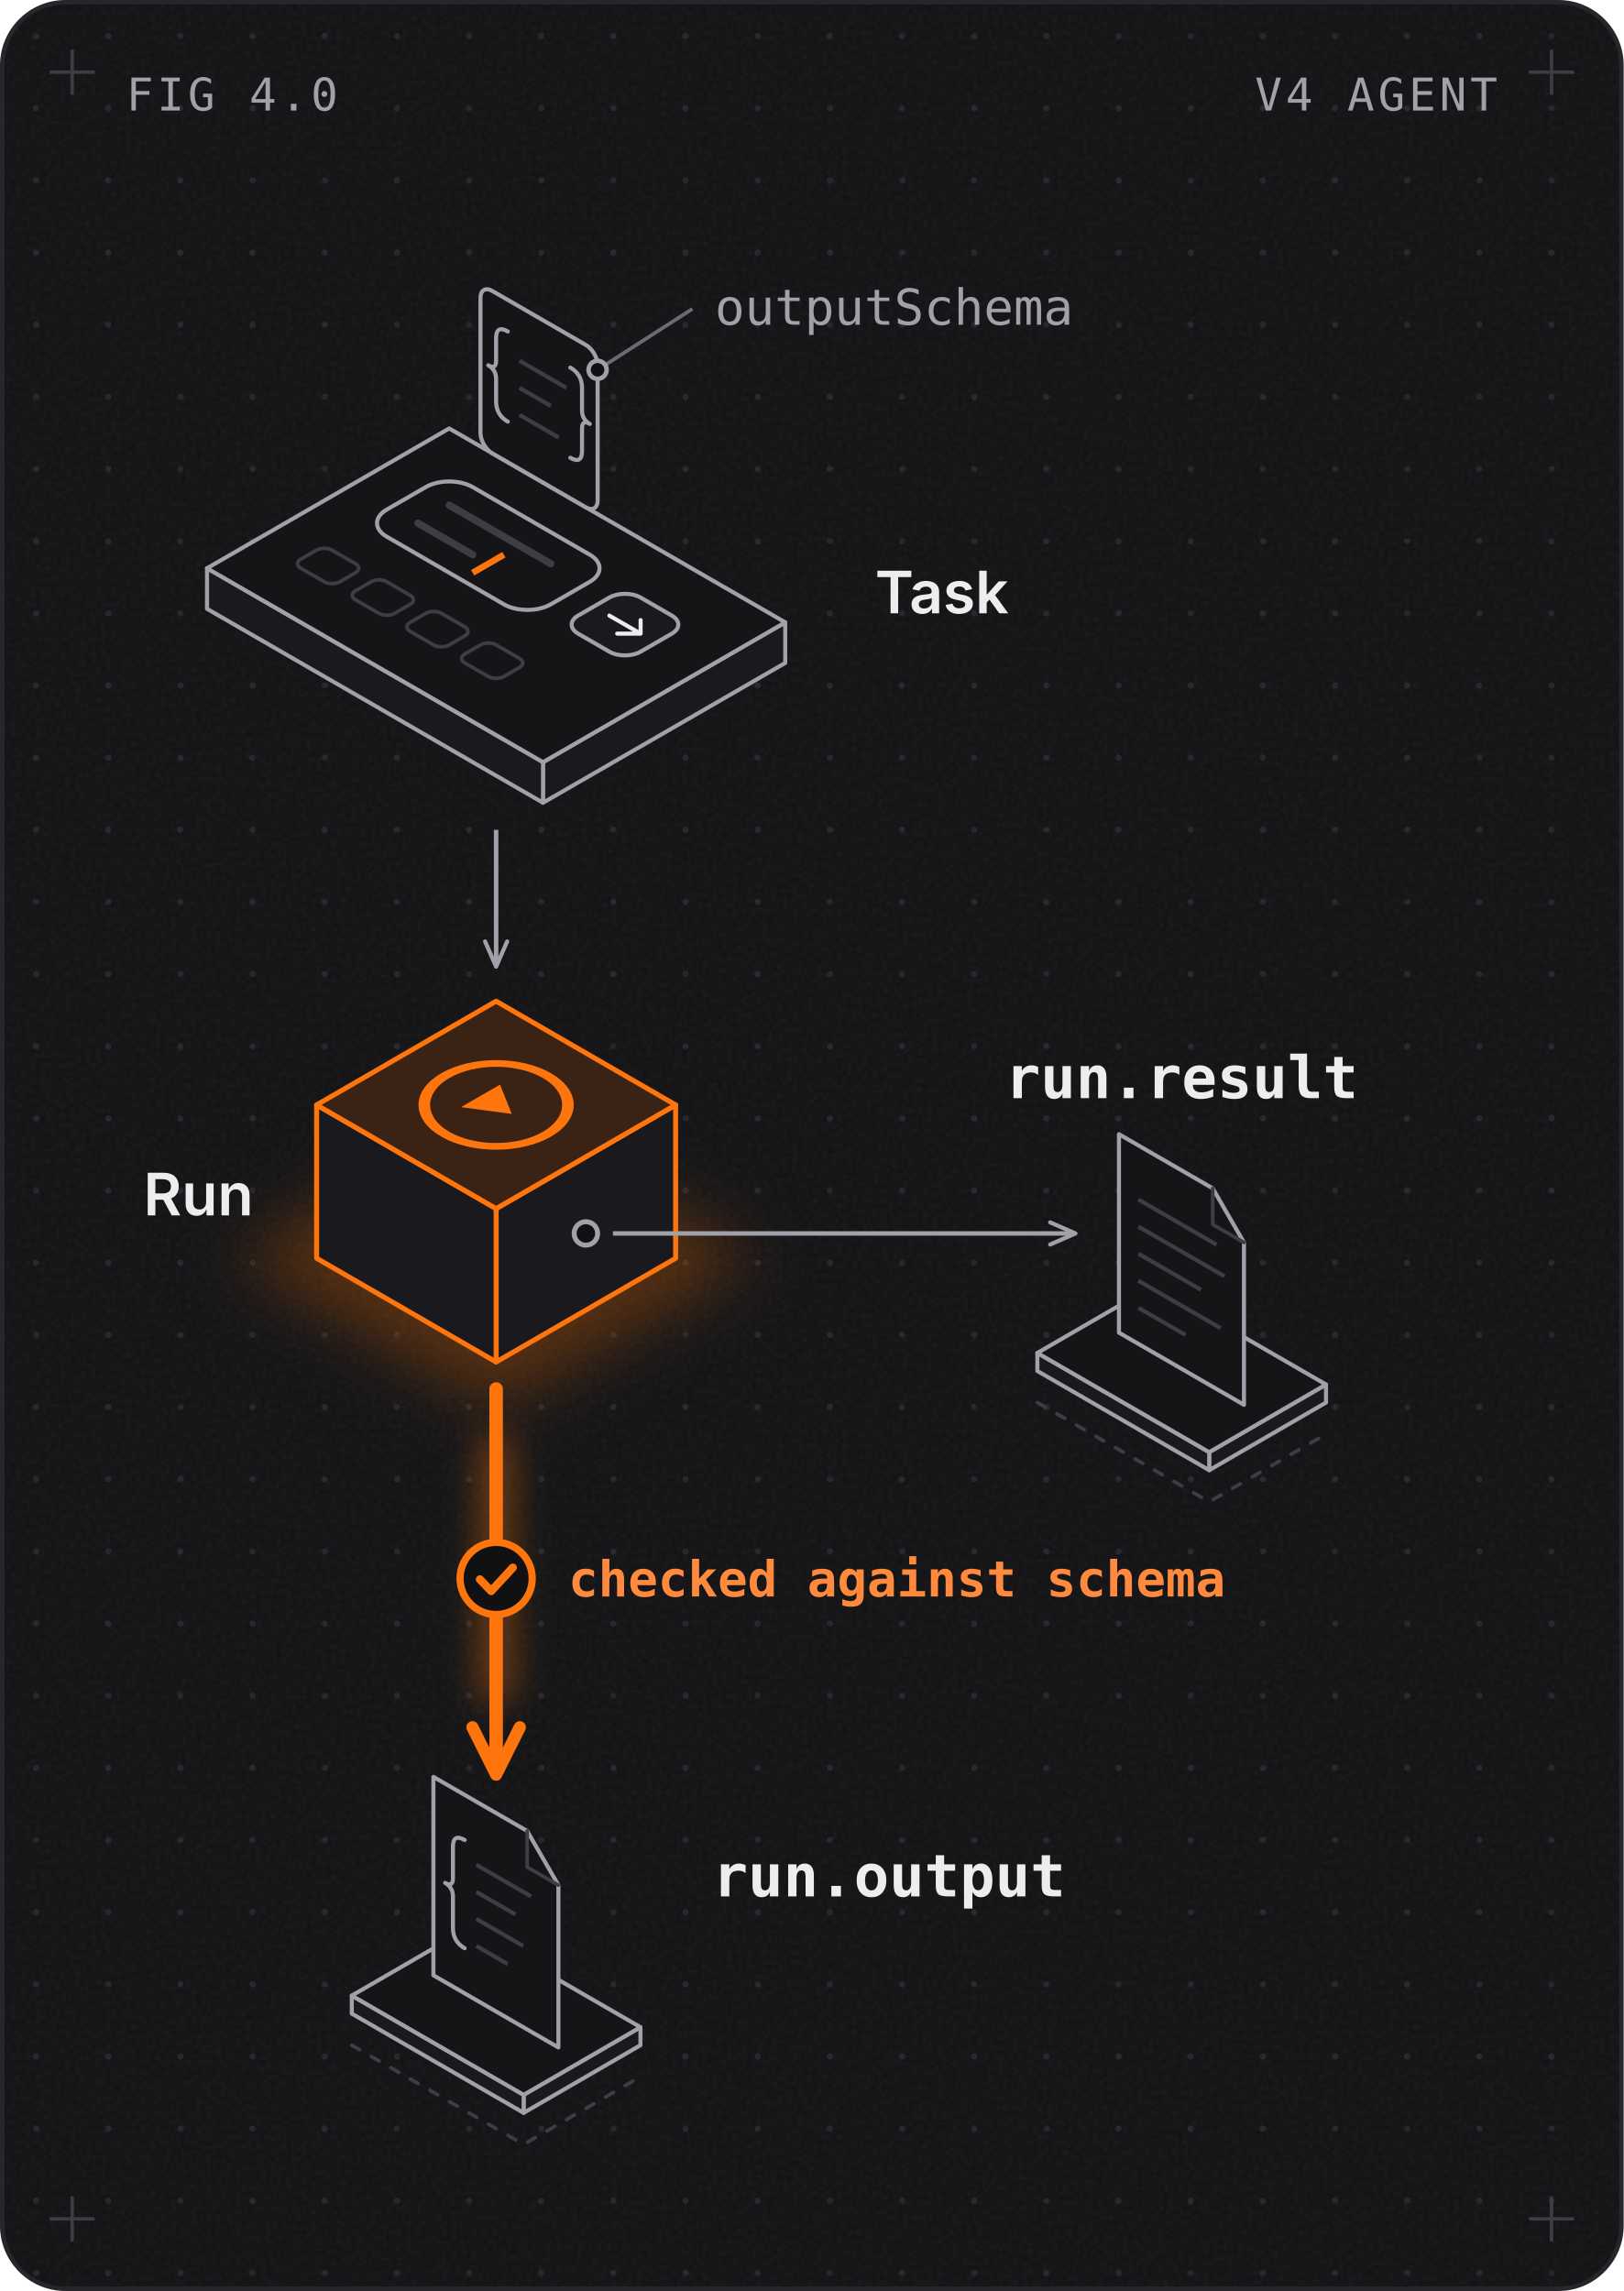
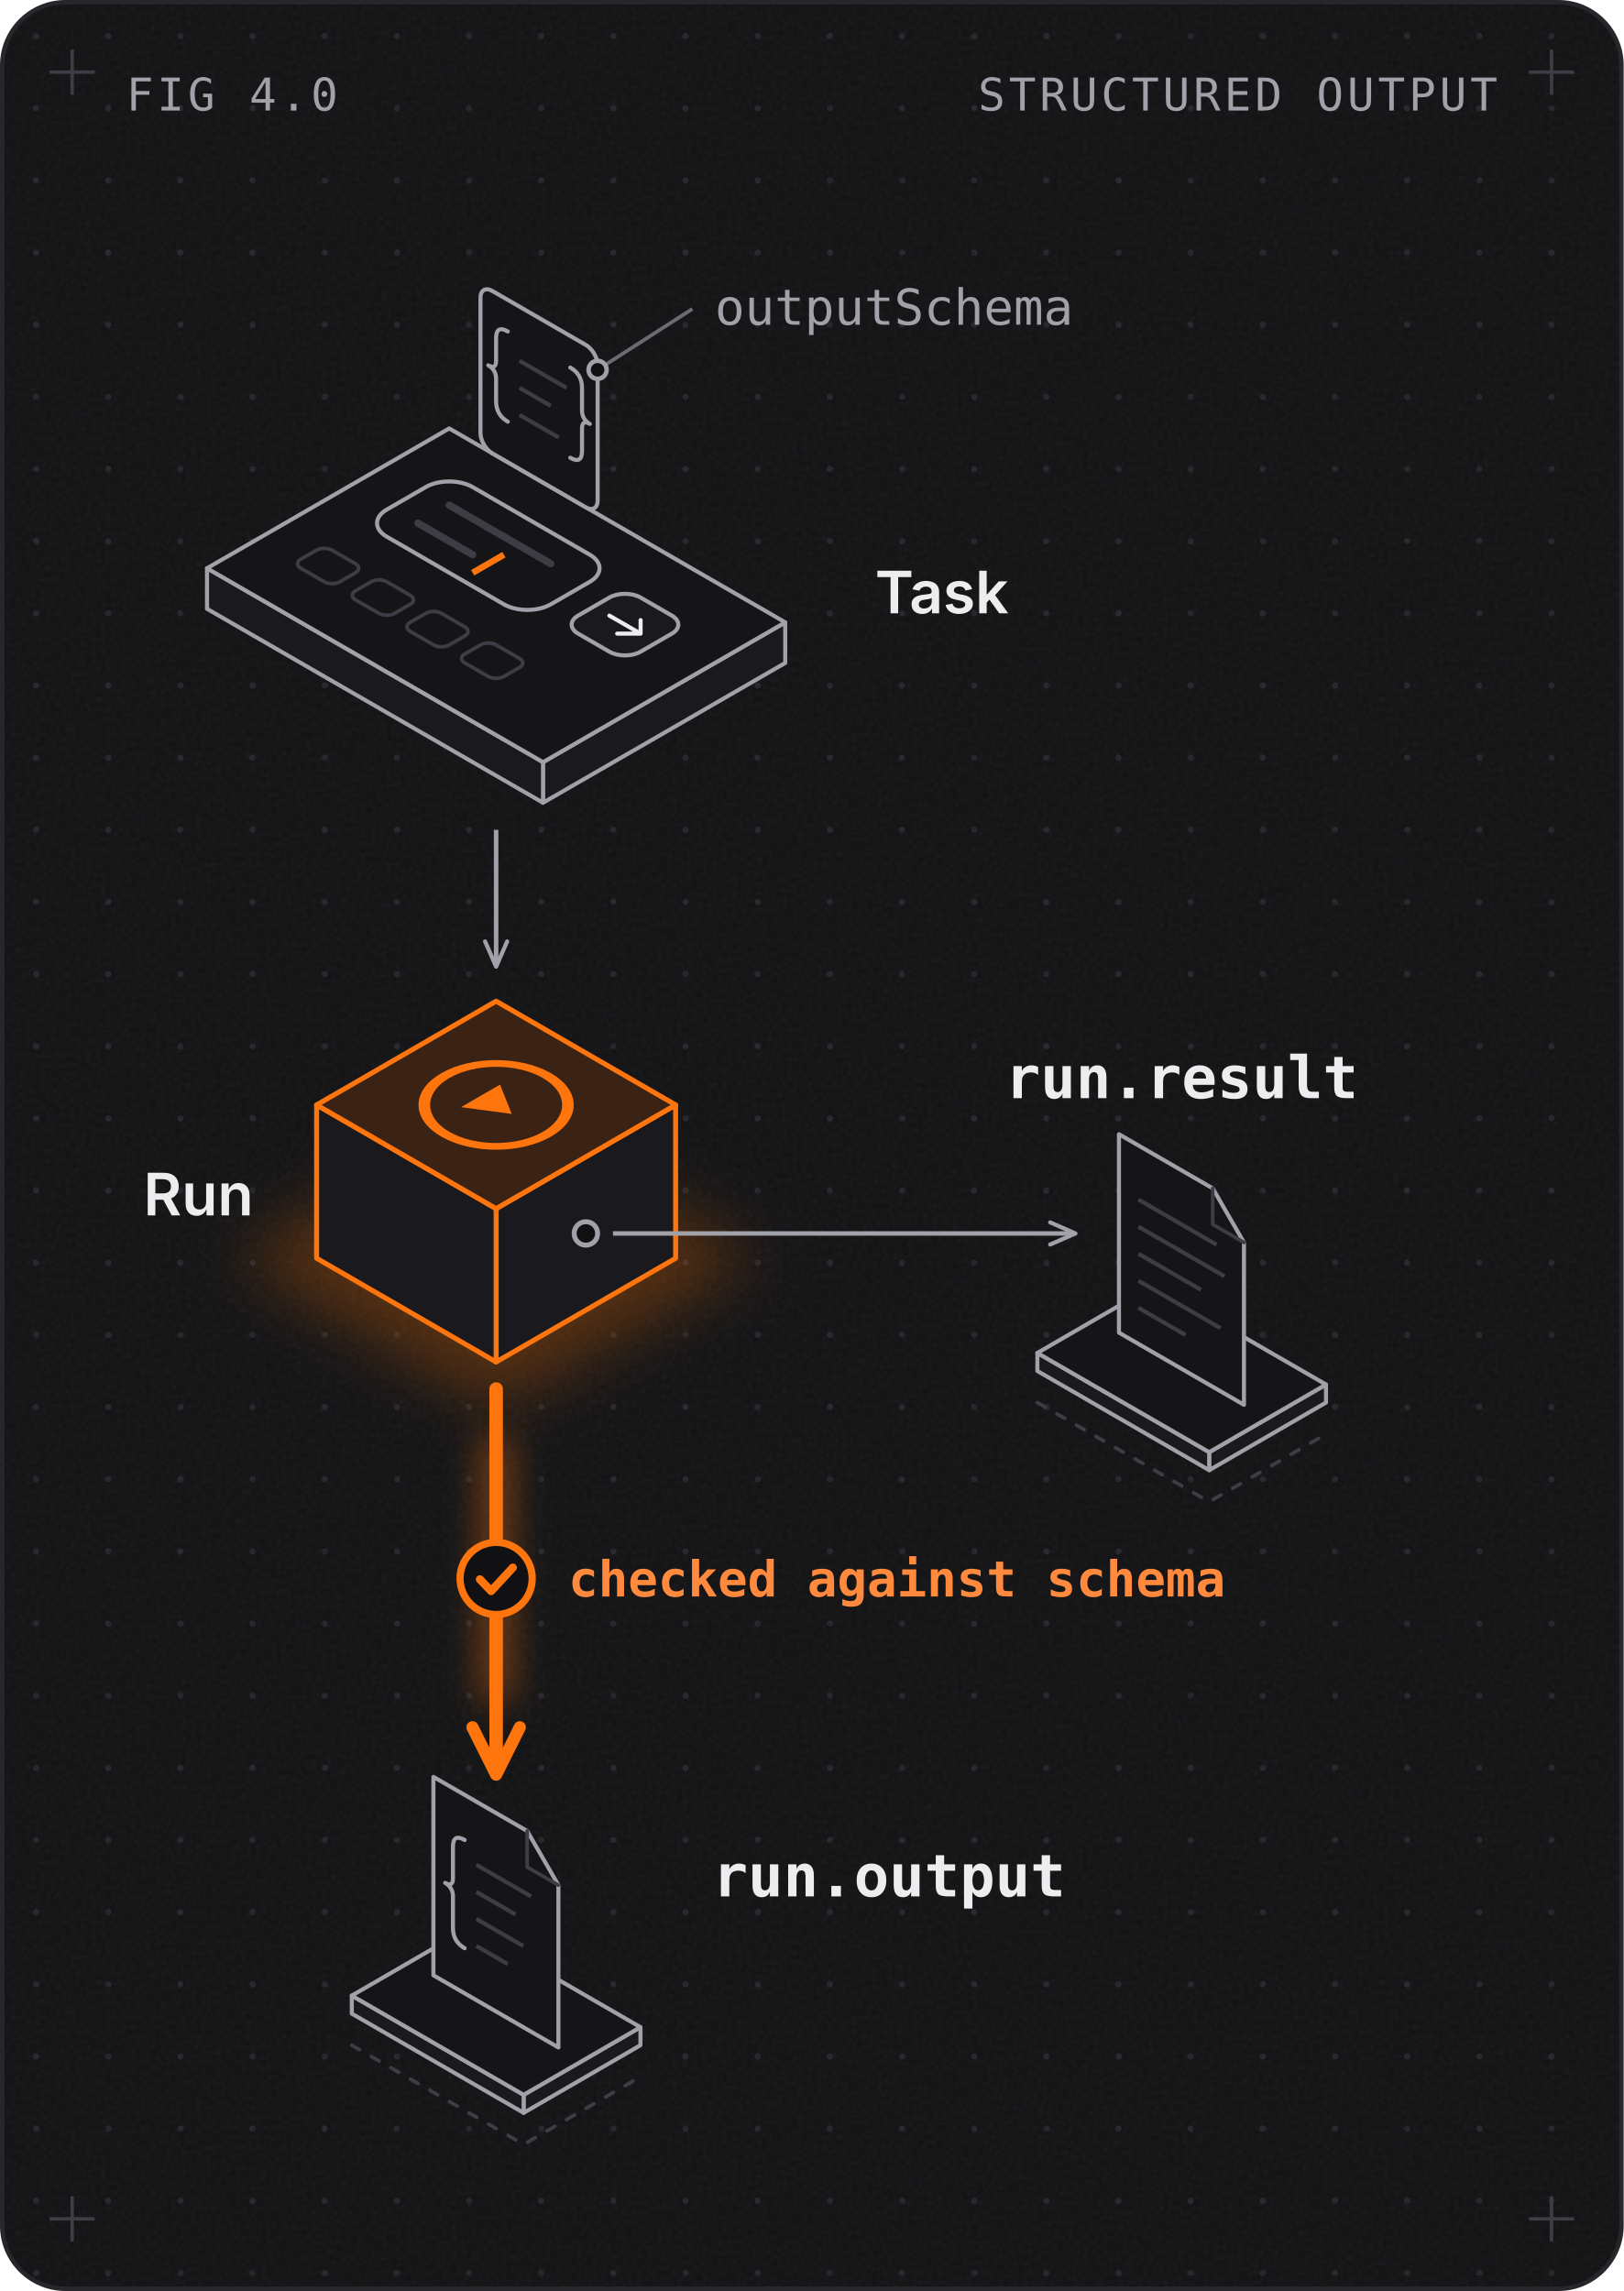
<svg xmlns="http://www.w3.org/2000/svg" viewBox="0 0 360 508" width="360" height="508" role="img" aria-labelledby="t d" fill="none">
  <style>.s{font-family:Geist, Inter, -apple-system, BlinkMacSystemFont, 'Segoe UI', Helvetica, Arial, sans-serif}.m{font-family:'Geist Mono', ui-monospace, SFMono-Regular, Menlo, monospace}text{font-kerning:normal}@keyframes blink{0%,49%{stroke-opacity:1;fill-opacity:1}50%,100%{stroke-opacity:0;fill-opacity:0}}@keyframes cur{0%,100%{transform:translate(0,0)}40%,60%{transform:translate(-30px,9px)}}@media (prefers-reduced-motion:no-preference){.caret{animation:blink 1.1s step-end infinite}.live{animation:blink 1.6s step-end infinite}.cur{animation:cur 6s ease-in-out infinite}}.ring{stroke-dasharray:82 82}</style>
  <defs>
    <pattern id="dots" width="16" height="16" patternUnits="userSpaceOnUse">
      <circle cx="8" cy="8" r="0.7" fill="#232328" />
    </pattern>
    <filter id="grain" x="0" y="0" width="100%" height="100%">
      <feTurbulence type="fractalNoise" baseFrequency="0.9" numOctaves="2" seed="7" stitchTiles="stitch" />
      <feColorMatrix values="0 0 0 0 0.5  0 0 0 0 0.5  0 0 0 0 0.5  0 0 0 0.07 0" />
    </filter>
    <clipPath id="card">
      <rect x="0.5" y="0.5" width="359" height="507" rx="14" />
    </clipPath>
    <marker id="ah" viewBox="0 0 10 10" refX="8.5" refY="5" markerWidth="7" markerHeight="7" orient="auto-start-reverse">
      <path d="M1 1.5 L9 5 L1 8.5" stroke="#A1A1AA" stroke-width="1.3" fill="none" stroke-linecap="round" stroke-linejoin="round" />
    </marker>
    <marker id="ao" viewBox="0 0 10 10" refX="7" refY="5" markerWidth="5" markerHeight="5" orient="auto">
      <path d="M1 1.5 L8 5 L1 8.5" stroke="#FE750E" stroke-width="1.8" fill="none" stroke-linecap="round" stroke-linejoin="round" />
    </marker>
    <filter id="glow" filterUnits="userSpaceOnUse" x="0" y="0" width="360" height="508">
      <feGaussianBlur stdDeviation="4" />
    </filter>
    <filter id="pool" filterUnits="userSpaceOnUse" x="0" y="0" width="360" height="508">
      <feGaussianBlur stdDeviation="7" />
    </filter>
  </defs>
  <rect x="0.5" y="0.5" width="359" height="507" rx="14" fill="#111113" />
  <g clip-path="url(#card)">
    <rect width="360" height="508" fill="url(#dots)" />
    <rect width="360" height="508" filter="url(#grain)" />
  </g>
  <rect x="0.5" y="0.5" width="359" height="507" rx="14" fill="none" stroke="#26262B" />
  <path d="M11 16h10M16 11v10" stroke="#3D3D45" stroke-width="0.75" />
  <path d="M339 16h10M344 11v10" stroke="#3D3D45" stroke-width="0.75" />
  <path d="M11 492h10M16 487v10" stroke="#3D3D45" stroke-width="0.75" />
  <path d="M339 492h10M344 487v10" stroke="#3D3D45" stroke-width="0.75" />
  <text x="28.0" y="24.5" font-size="10" fill="#A1A1AA" letter-spacing="0.08em" class="m">FIG 4.0</text>
-   <text x="332.0" y="24.5" font-size="10" fill="#A1A1AA" text-anchor="end" letter-spacing="0.08em" class="m">V4 AGENT</text>
+   <text x="332.0" y="24.5" font-size="10" fill="#A1A1AA" text-anchor="end" letter-spacing="0.08em" class="m">STRUCTURED OUTPUT</text>
  <polygon points="174.1,138.0 120.4,169.0 120.4,178.0 174.1,147.0" fill="#1A1A1E" stroke="#A1A1AA" stroke-width="0.9" stroke-linejoin="round" stroke-linecap="round" />
  <polygon points="45.9,126.0 120.4,169.0 120.4,178.0 45.9,135.0" fill="#1A1A1E" stroke="#A1A1AA" stroke-width="0.9" stroke-linejoin="round" stroke-linecap="round" />
  <polygon points="99.6,95.0 174.1,138.0 120.4,169.0 45.9,126.0" fill="#151518" stroke="#A1A1AA" stroke-width="0.9" stroke-linejoin="round" stroke-linecap="round" />
  <g transform="matrix(0.866,0.5,-0.866,0.5,99.6,95.0)">
    <rect x="10" y="10" width="42" height="22" rx="6" stroke="#A1A1AA" stroke-width="0.9" vector-effect="non-scaling-stroke" />
    <line x1="17" y1="17" x2="43" y2="17" stroke="#3D3D45" stroke-width="1.6" stroke-linecap="round" vector-effect="non-scaling-stroke" />
    <line x1="17" y1="25" x2="31" y2="25" stroke="#3D3D45" stroke-width="1.6" stroke-linecap="round" vector-effect="non-scaling-stroke" />
    <line class="caret" x1="35" y1="21" x2="35" y2="29" stroke="#FE750E" stroke-width="1.4" vector-effect="non-scaling-stroke" />
    <rect x="58" y="13" width="16" height="16" rx="4" fill="#1A1A1E" stroke="#A1A1AA" stroke-width="0.9" vector-effect="non-scaling-stroke" />
    <path d="M62 21h8m-3 -3l3 3l-3 3" stroke="#EDEDEF" stroke-width="0.9" stroke-linejoin="round" stroke-linecap="round" vector-effect="non-scaling-stroke" />
    <rect x="10" y="42" width="10" height="8" rx="2" stroke="#3D3D45" stroke-width="0.8" vector-effect="non-scaling-stroke" />
    <rect x="24" y="42" width="10" height="8" rx="2" stroke="#3D3D45" stroke-width="0.8" vector-effect="non-scaling-stroke" />
    <rect x="38" y="42" width="10" height="8" rx="2" stroke="#3D3D45" stroke-width="0.8" vector-effect="non-scaling-stroke" />
    <rect x="52" y="42" width="10" height="8" rx="2" stroke="#3D3D45" stroke-width="0.8" vector-effect="non-scaling-stroke" />
  </g>
  <g transform="matrix(0.866,0.5,0,1,99.6,104.0)">
    <rect x="8" y="-45" width="30" height="36" rx="3" fill="#151518" stroke="#A1A1AA" stroke-width="0.9" vector-effect="non-scaling-stroke" />
    <path d="M15 -38 q-3 0 -3 3 v5 q0 2 -2 2 q2 0 2 2 v5 q0 3 3 3" stroke="#A1A1AA" stroke-width="0.9" stroke-linejoin="round" stroke-linecap="round" vector-effect="non-scaling-stroke" />
    <path d="M31 -38 q3 0 3 3 v5 q0 2 2 2 q-2 0 -2 2 v5 q0 3 -3 3" stroke="#A1A1AA" stroke-width="0.9" stroke-linejoin="round" stroke-linecap="round" vector-effect="non-scaling-stroke" />
    <line x1="18" y1="-33" x2="30" y2="-33" stroke="#3D3D45" stroke-width="0.9" vector-effect="non-scaling-stroke" />
    <line x1="18" y1="-27" x2="26" y2="-27" stroke="#3D3D45" stroke-width="0.9" vector-effect="non-scaling-stroke" />
    <line x1="18" y1="-21" x2="28" y2="-21" stroke="#3D3D45" stroke-width="0.9" vector-effect="non-scaling-stroke" />
  </g>
  <polygon points="110.0,246.0 167.2,279.0 110.0,312.0 52.8,279.0" fill="#FE750E" fill-opacity="0.28" filter="url(#pool)" />
  <polygon points="149.8,245.0 110.0,268.0 110.0,302.0 149.8,279.0" fill="#1A1A1E" stroke="#FE750E" stroke-width="1.1" stroke-linejoin="round" stroke-linecap="round" />
  <polygon points="70.2,245.0 110.0,268.0 110.0,302.0 70.2,279.0" fill="#1A1A1E" stroke="#FE750E" stroke-width="1.1" stroke-linejoin="round" stroke-linecap="round" />
  <polygon points="110.0,222.0 149.8,245.0 110.0,268.0 70.2,245.0" fill="#3A2214" stroke="#FE750E" stroke-width="1.1" stroke-linejoin="round" stroke-linecap="round" />
  <g transform="matrix(0.866,0.5,-0.866,0.5,110.0,222.0)">
    <circle cx="23.0" cy="23.0" r="13" stroke="#FE750E" stroke-width="0.8" stroke-opacity=".45" vector-effect="non-scaling-stroke" />
    <circle class="ring" cx="23.0" cy="23.0" r="13" stroke="#FE750E" stroke-width="2.1" stroke-linecap="round" stroke-dasharray="50.6 81.7" transform="rotate(-90 23.0 23.0)" />
    <path d="M19.0 18.0 l8 5 l-8 5z" fill="#FE750E" />
  </g>
  <path d="M110 184.0 V214.0" stroke="#A1A1AA" stroke-width="1" stroke-linejoin="round" marker-end="url(#ah)" />
  <polyline points="230.0,311.0 268.1,333.0 294.0,318.0" stroke="#3D3D45" stroke-width="0.8" stroke-dasharray="2 3" stroke-linejoin="round" stroke-linecap="round" />
  <polygon points="294.0,307.0 268.1,322.0 268.1,326.0 294.0,311.0" fill="#1A1A1E" stroke="#A1A1AA" stroke-width="0.9" stroke-linejoin="round" stroke-linecap="round" />
  <polygon points="230.0,300.0 268.1,322.0 268.1,326.0 230.0,304.0" fill="#1A1A1E" stroke="#A1A1AA" stroke-width="0.9" stroke-linejoin="round" stroke-linecap="round" />
  <polygon points="255.9,285.0 294.0,307.0 268.1,322.0 230.0,300.0" fill="#151518" stroke="#A1A1AA" stroke-width="0.9" stroke-linejoin="round" stroke-linecap="round" />
  <g transform="matrix(0.866,0.5,0,1,242.9,296.5)">
    <path d="M6.0 -4 V-48 H30.0 L38.0 -40 V-4 Z" fill="#151518" stroke="#A1A1AA" stroke-width="0.9" stroke-linejoin="round" stroke-linecap="round" vector-effect="non-scaling-stroke" />
    <path d="M30.0 -48 V-40 H38.0" stroke="#3D3D45" stroke-width="0.8" stroke-linejoin="round" stroke-linecap="round" vector-effect="non-scaling-stroke" />
    <line x1="11.0" y1="-36" x2="31.0" y2="-36" stroke="#3D3D45" stroke-width="0.9" vector-effect="non-scaling-stroke" />
    <line x1="11.0" y1="-30" x2="33.0" y2="-30" stroke="#3D3D45" stroke-width="0.9" vector-effect="non-scaling-stroke" />
    <line x1="11.0" y1="-24" x2="27.0" y2="-24" stroke="#3D3D45" stroke-width="0.9" vector-effect="non-scaling-stroke" />
    <line x1="11.0" y1="-18" x2="32.0" y2="-18" stroke="#3D3D45" stroke-width="0.9" vector-effect="non-scaling-stroke" />
    <line x1="11.0" y1="-12" x2="23.0" y2="-12" stroke="#3D3D45" stroke-width="0.9" vector-effect="non-scaling-stroke" />
  </g>
  <path d="M135.9 273.5 H238.1" stroke="#A1A1AA" stroke-width="1" stroke-linejoin="round" marker-end="url(#ah)" />
  <circle cx="129.9" cy="273.5" r="2.6" fill="#111113" stroke="#A1A1AA" stroke-width="1.1" />
  <polyline points="78.0,453.5 116.1,475.5 142.0,460.5" stroke="#3D3D45" stroke-width="0.8" stroke-dasharray="2 3" stroke-linejoin="round" stroke-linecap="round" />
  <polygon points="142.0,449.5 116.1,464.5 116.1,468.5 142.0,453.5" fill="#1A1A1E" stroke="#A1A1AA" stroke-width="0.9" stroke-linejoin="round" stroke-linecap="round" />
  <polygon points="78.0,442.5 116.1,464.5 116.1,468.5 78.0,446.5" fill="#1A1A1E" stroke="#A1A1AA" stroke-width="0.9" stroke-linejoin="round" stroke-linecap="round" />
  <polygon points="103.9,427.5 142.0,449.5 116.1,464.5 78.0,442.5" fill="#151518" stroke="#A1A1AA" stroke-width="0.9" stroke-linejoin="round" stroke-linecap="round" />
  <g transform="matrix(0.866,0.5,0,1,90.9,439.0)">
    <path d="M6.0 -4 V-48 H30.0 L38.0 -40 V-4 Z" fill="#151518" stroke="#A1A1AA" stroke-width="0.9" stroke-linejoin="round" stroke-linecap="round" vector-effect="non-scaling-stroke" />
    <path d="M30.0 -48 V-40 H38.0" stroke="#3D3D45" stroke-width="0.8" stroke-linejoin="round" stroke-linecap="round" vector-effect="non-scaling-stroke" />
    <path d="M14.0 -38 q-3 0 -3 3 v7 q0 2 -2 2 q2 0 2 2 v7 q0 3 3 3" stroke="#A1A1AA" stroke-width="0.9" stroke-linejoin="round" stroke-linecap="round" vector-effect="non-scaling-stroke" />
    <line x1="17.0" y1="-34" x2="31.0" y2="-34" stroke="#3D3D45" stroke-width="0.9" vector-effect="non-scaling-stroke" />
    <line x1="17.0" y1="-28" x2="27.0" y2="-28" stroke="#3D3D45" stroke-width="0.9" vector-effect="non-scaling-stroke" />
    <line x1="17.0" y1="-22" x2="29.0" y2="-22" stroke="#3D3D45" stroke-width="0.9" vector-effect="non-scaling-stroke" />
    <line x1="17.0" y1="-16" x2="25.0" y2="-16" stroke="#3D3D45" stroke-width="0.9" vector-effect="non-scaling-stroke" />
  </g>
  <rect x="107.0" y="318.0" width="6" height="60.0" rx="3" fill="#FE750E" fill-opacity="0.5" filter="url(#glow)" />
  <path d="M110.0 308.0 L110.0 392.0" stroke="#FE750E" stroke-width="3" stroke-linecap="round" marker-end="url(#ao)" />
  <circle cx="110.0" cy="350.0" r="8" fill="#111113" stroke="#FE750E" stroke-width="1.6" />
  <path d="M106.4 350.2 l2.5 2.6 l4.8 -5.2" stroke="#FE750E" stroke-width="1.8" stroke-linejoin="round" stroke-linecap="round" />
  <text x="126.0" y="354.0" font-size="11" fill="#FF8A3D" font-weight="600" class="m">checked against schema</text>
  <text x="194.0" y="136.0" font-size="13" fill="#EDEDEF" font-weight="600" class="s">Task</text>
  <path d="M153.5 68.5 L132.5 82.0" stroke="#6B6B74" stroke-width="0.8" />
  <circle cx="132.5" cy="82.0" r="2" fill="#111113" stroke="#A1A1AA" stroke-width="1" />
  <text x="158.5" y="72.0" font-size="11" fill="#A1A1AA" class="m">outputSchema</text>
  <text x="56.2" y="269.5" font-size="13" fill="#EDEDEF" font-weight="600" text-anchor="end" class="s">Run</text>
  <text x="262.0" y="243.5" font-size="13" fill="#EDEDEF" font-weight="600" text-anchor="middle" class="m">run.result</text>
  <text x="158.0" y="420.5" font-size="13" fill="#EDEDEF" font-weight="600" class="m">run.output</text>
</svg>
